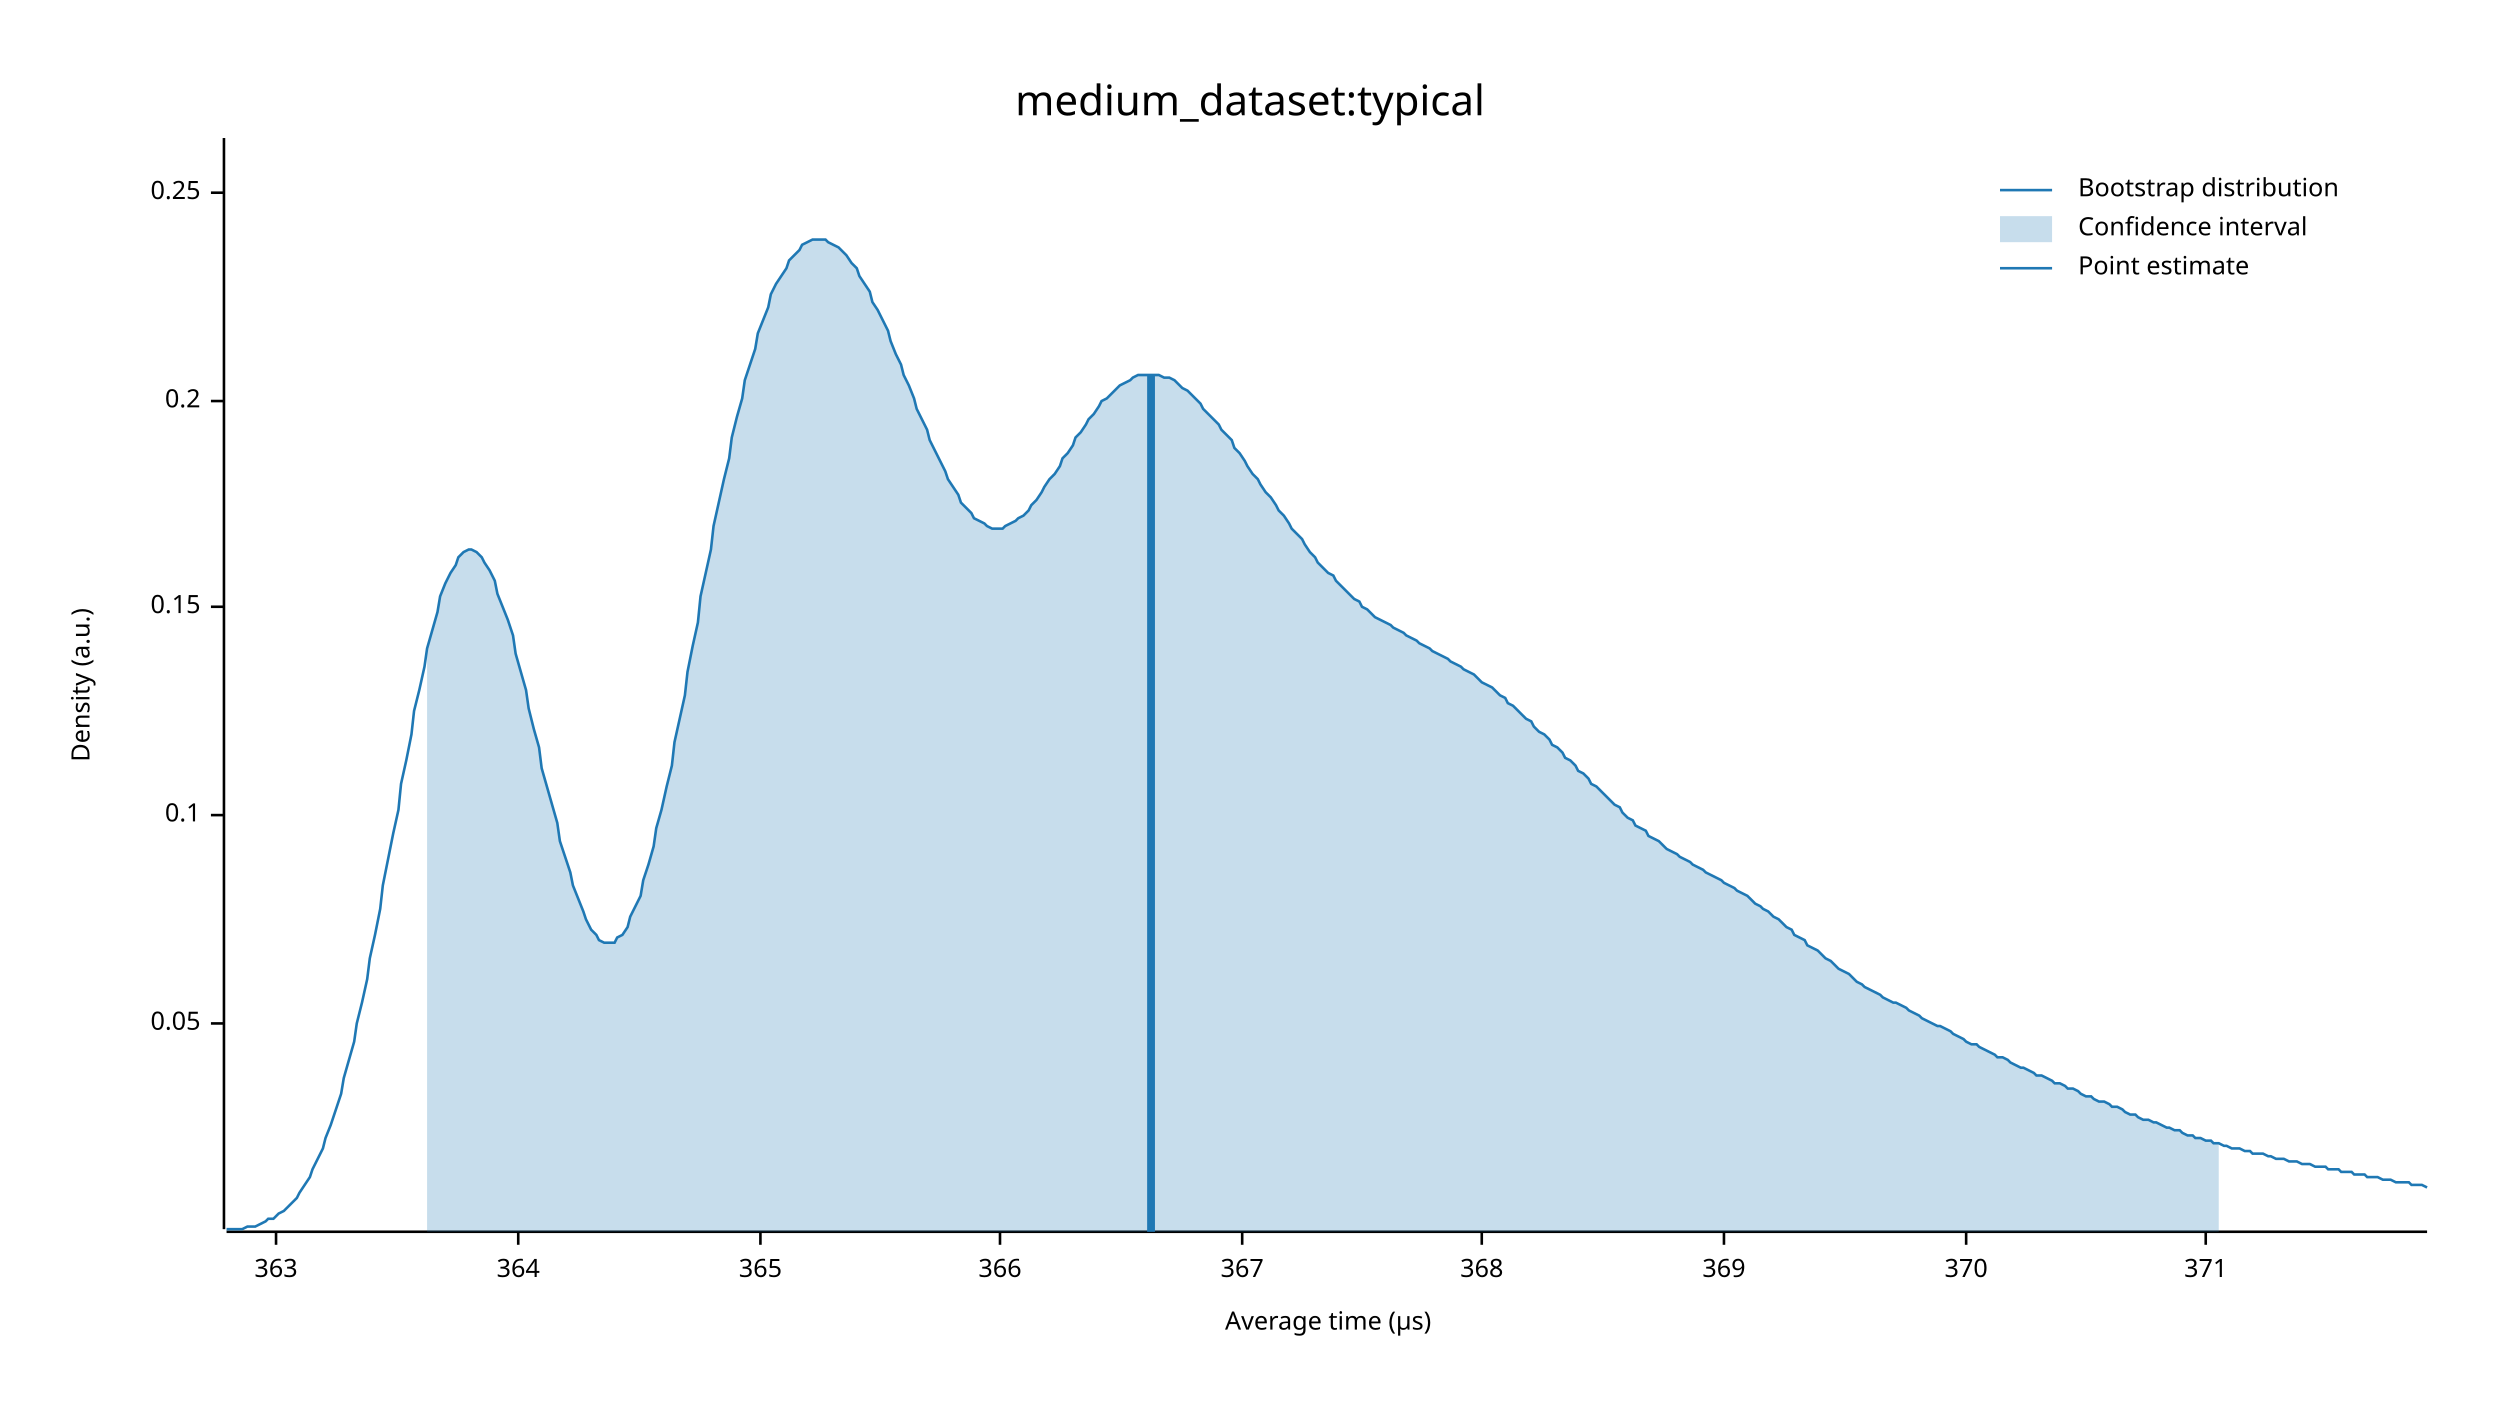
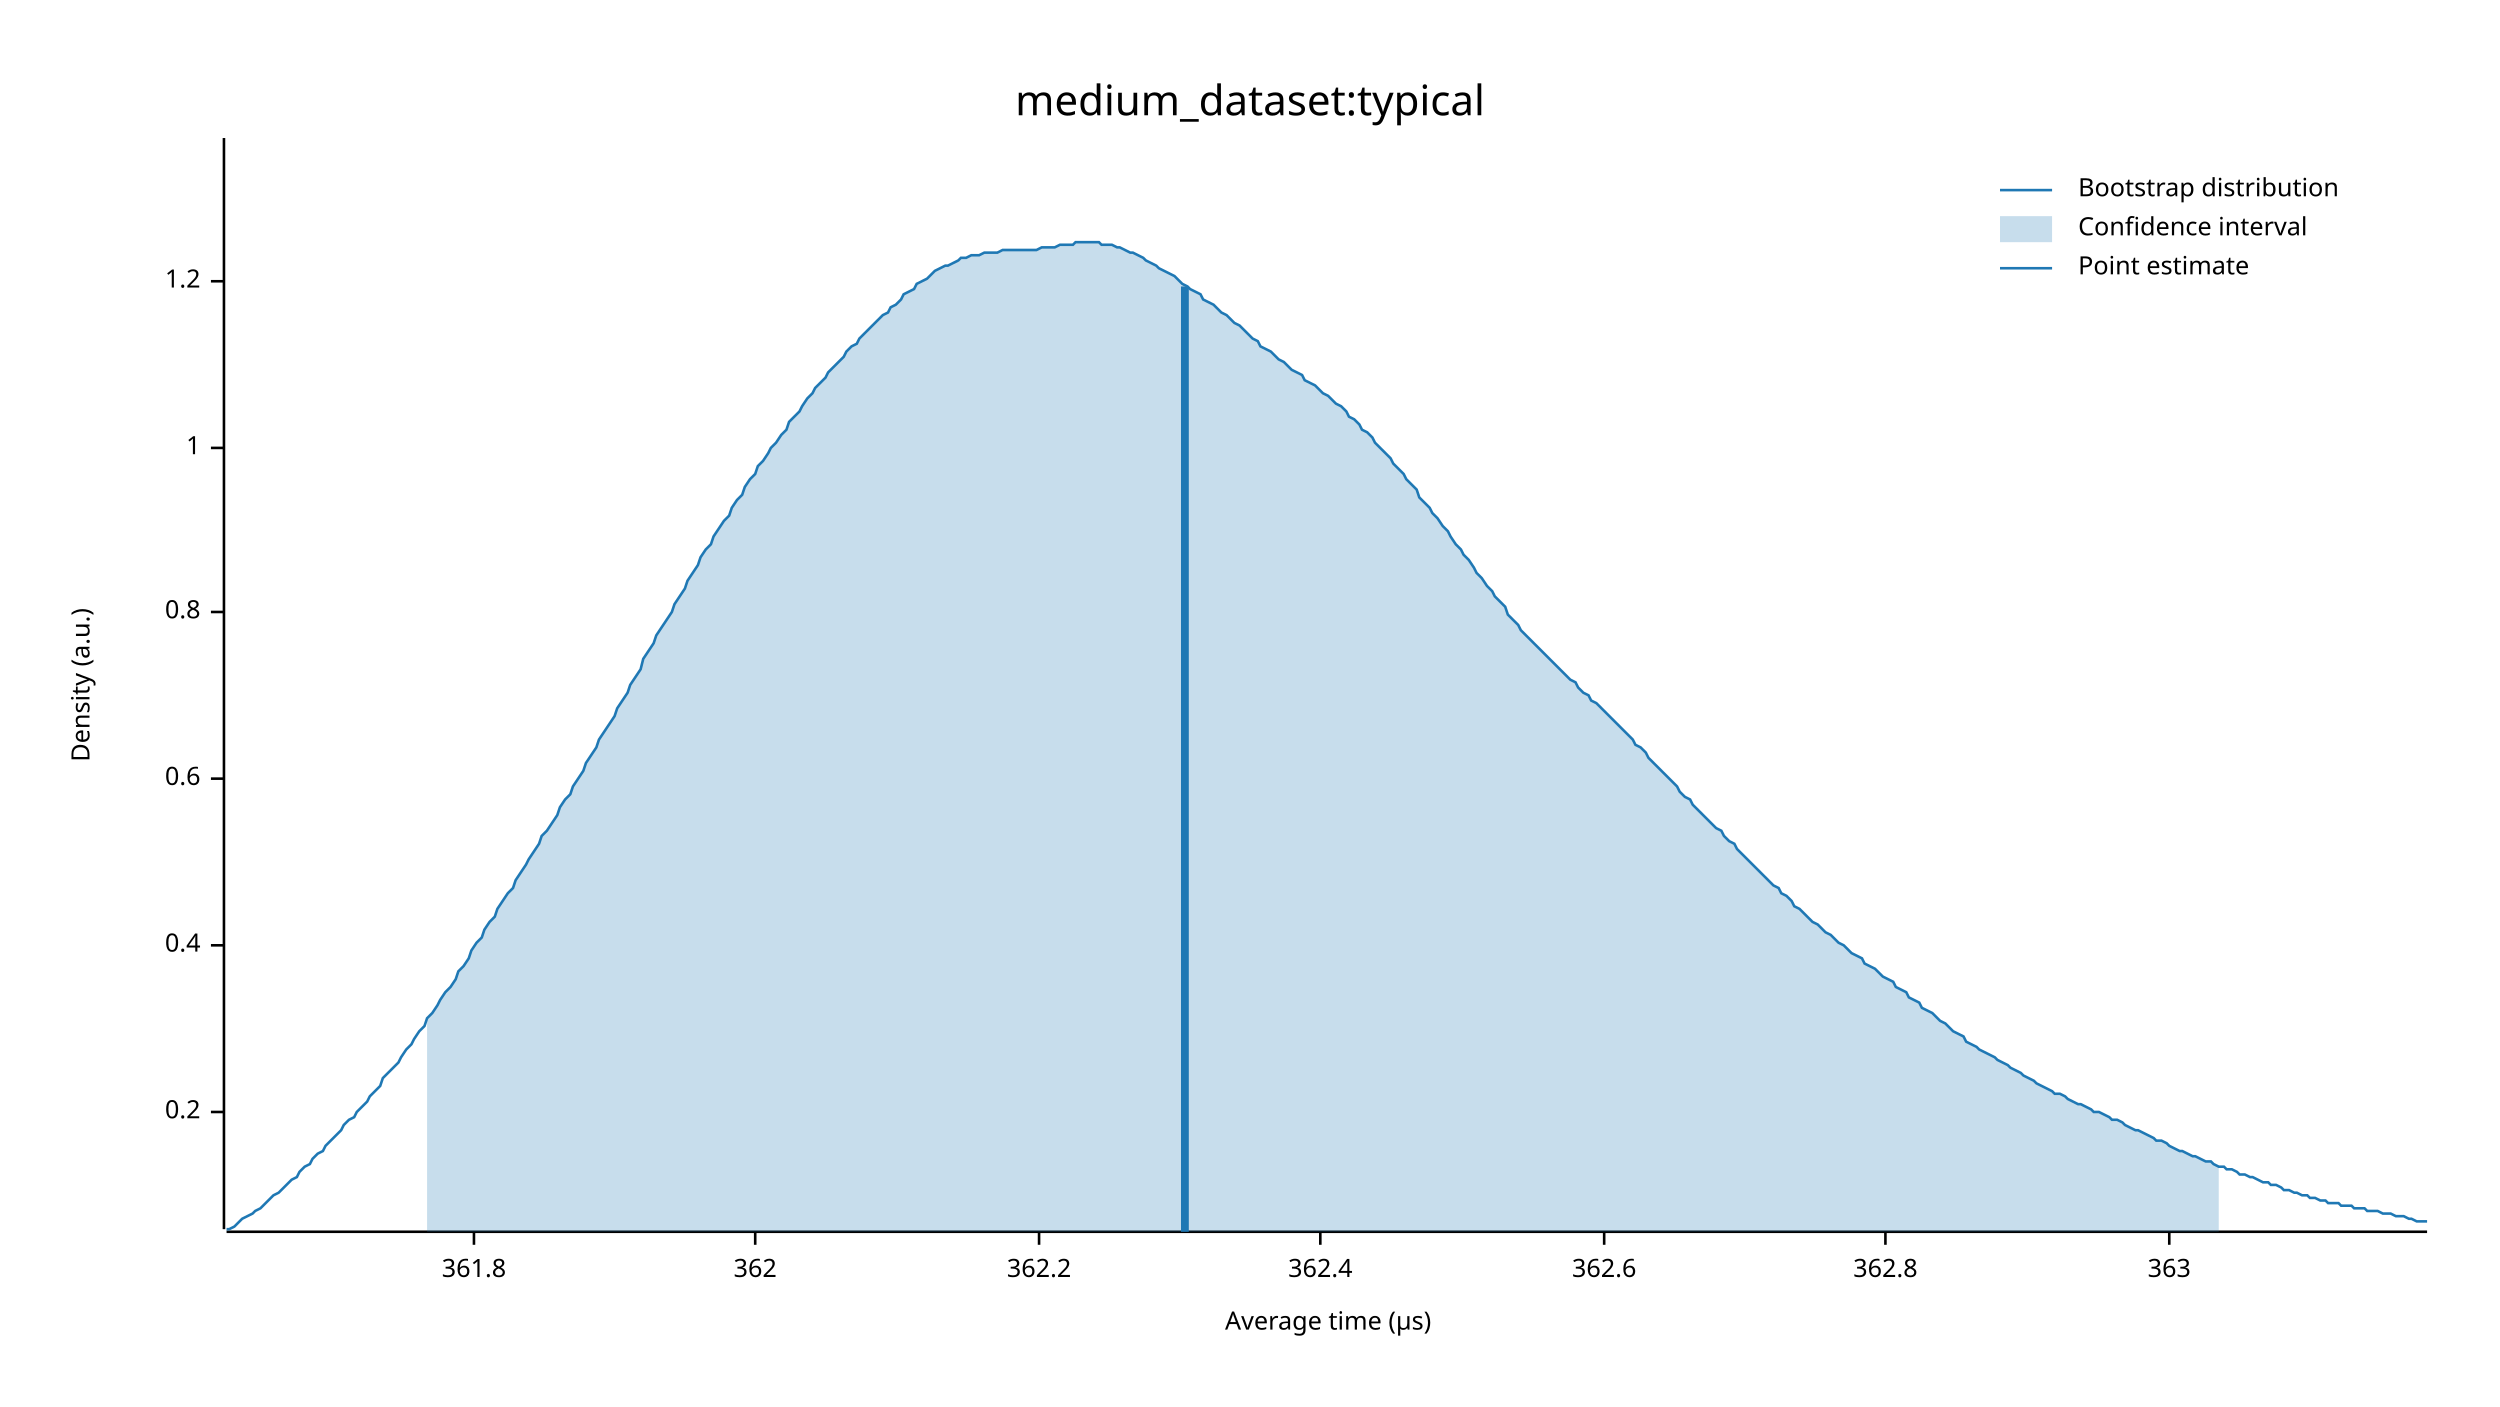
<svg xmlns="http://www.w3.org/2000/svg" width="960" height="540" viewBox="0 0 960 540">
  <text x="480" y="32" dy="0.76em" text-anchor="middle" font-family="sans-serif" font-size="16.129" opacity="1" fill="#000000">
medium_dataset:typical
</text>
  <text x="27" y="263" dy="0.76em" text-anchor="middle" font-family="sans-serif" font-size="9.677" opacity="1" fill="#000000" transform="rotate(270, 27, 263)">
Density (a.u.)
</text>
  <text x="510" y="513" dy="-0.5ex" text-anchor="middle" font-family="sans-serif" font-size="9.677" opacity="1" fill="#000000">
Average time (µs)
</text>
  <polyline fill="none" opacity="1" stroke="#000000" stroke-width="1" points="86,53 86,472 " />
-   <text x="77" y="393" dy="0.5ex" text-anchor="end" font-family="sans-serif" font-size="9.677" opacity="1" fill="#000000">
- 0.05
- </text>
-   <polyline fill="none" opacity="1" stroke="#000000" stroke-width="1" points="81,393 86,393 " />
-   <text x="77" y="313" dy="0.5ex" text-anchor="end" font-family="sans-serif" font-size="9.677" opacity="1" fill="#000000">
- 0.1
- </text>
-   <polyline fill="none" opacity="1" stroke="#000000" stroke-width="1" points="81,313 86,313 " />
-   <text x="77" y="233" dy="0.5ex" text-anchor="end" font-family="sans-serif" font-size="9.677" opacity="1" fill="#000000">
- 0.15
- </text>
-   <polyline fill="none" opacity="1" stroke="#000000" stroke-width="1" points="81,233 86,233 " />
-   <text x="77" y="154" dy="0.5ex" text-anchor="end" font-family="sans-serif" font-size="9.677" opacity="1" fill="#000000">
+   <text x="77" y="427" dy="0.5ex" text-anchor="end" font-family="sans-serif" font-size="9.677" opacity="1" fill="#000000">
0.2
</text>
-   <polyline fill="none" opacity="1" stroke="#000000" stroke-width="1" points="81,154 86,154 " />
-   <text x="77" y="74" dy="0.5ex" text-anchor="end" font-family="sans-serif" font-size="9.677" opacity="1" fill="#000000">
- 0.25
+   <polyline fill="none" opacity="1" stroke="#000000" stroke-width="1" points="81,427 86,427 " />
+   <text x="77" y="363" dy="0.5ex" text-anchor="end" font-family="sans-serif" font-size="9.677" opacity="1" fill="#000000">
+ 0.4
</text>
-   <polyline fill="none" opacity="1" stroke="#000000" stroke-width="1" points="81,74 86,74 " />
+   <polyline fill="none" opacity="1" stroke="#000000" stroke-width="1" points="81,363 86,363 " />
+   <text x="77" y="299" dy="0.5ex" text-anchor="end" font-family="sans-serif" font-size="9.677" opacity="1" fill="#000000">
+ 0.6
+ </text>
+   <polyline fill="none" opacity="1" stroke="#000000" stroke-width="1" points="81,299 86,299 " />
+   <text x="77" y="235" dy="0.5ex" text-anchor="end" font-family="sans-serif" font-size="9.677" opacity="1" fill="#000000">
+ 0.8
+ </text>
+   <polyline fill="none" opacity="1" stroke="#000000" stroke-width="1" points="81,235 86,235 " />
+   <text x="77" y="172" dy="0.5ex" text-anchor="end" font-family="sans-serif" font-size="9.677" opacity="1" fill="#000000">
+ 1
+ </text>
+   <polyline fill="none" opacity="1" stroke="#000000" stroke-width="1" points="81,172 86,172 " />
+   <text x="77" y="108" dy="0.5ex" text-anchor="end" font-family="sans-serif" font-size="9.677" opacity="1" fill="#000000">
+ 1.2
+ </text>
+   <polyline fill="none" opacity="1" stroke="#000000" stroke-width="1" points="81,108 86,108 " />
  <polyline fill="none" opacity="1" stroke="#000000" stroke-width="1" points="87,473 932,473 " />
-   <text x="106" y="483" dy="0.76em" text-anchor="middle" font-family="sans-serif" font-size="9.677" opacity="1" fill="#000000">
+   <text x="182" y="483" dy="0.76em" text-anchor="middle" font-family="sans-serif" font-size="9.677" opacity="1" fill="#000000">
+ 361.8
+ </text>
+   <polyline fill="none" opacity="1" stroke="#000000" stroke-width="1" points="182,473 182,478 " />
+   <text x="290" y="483" dy="0.76em" text-anchor="middle" font-family="sans-serif" font-size="9.677" opacity="1" fill="#000000">
+ 362
+ </text>
+   <polyline fill="none" opacity="1" stroke="#000000" stroke-width="1" points="290,473 290,478 " />
+   <text x="399" y="483" dy="0.76em" text-anchor="middle" font-family="sans-serif" font-size="9.677" opacity="1" fill="#000000">
+ 362.2
+ </text>
+   <polyline fill="none" opacity="1" stroke="#000000" stroke-width="1" points="399,473 399,478 " />
+   <text x="507" y="483" dy="0.76em" text-anchor="middle" font-family="sans-serif" font-size="9.677" opacity="1" fill="#000000">
+ 362.4
+ </text>
+   <polyline fill="none" opacity="1" stroke="#000000" stroke-width="1" points="507,473 507,478 " />
+   <text x="616" y="483" dy="0.76em" text-anchor="middle" font-family="sans-serif" font-size="9.677" opacity="1" fill="#000000">
+ 362.6
+ </text>
+   <polyline fill="none" opacity="1" stroke="#000000" stroke-width="1" points="616,473 616,478 " />
+   <text x="724" y="483" dy="0.76em" text-anchor="middle" font-family="sans-serif" font-size="9.677" opacity="1" fill="#000000">
+ 362.8
+ </text>
+   <polyline fill="none" opacity="1" stroke="#000000" stroke-width="1" points="724,473 724,478 " />
+   <text x="833" y="483" dy="0.76em" text-anchor="middle" font-family="sans-serif" font-size="9.677" opacity="1" fill="#000000">
363
</text>
-   <polyline fill="none" opacity="1" stroke="#000000" stroke-width="1" points="106,473 106,478 " />
-   <text x="199" y="483" dy="0.76em" text-anchor="middle" font-family="sans-serif" font-size="9.677" opacity="1" fill="#000000">
- 364
- </text>
-   <polyline fill="none" opacity="1" stroke="#000000" stroke-width="1" points="199,473 199,478 " />
-   <text x="292" y="483" dy="0.76em" text-anchor="middle" font-family="sans-serif" font-size="9.677" opacity="1" fill="#000000">
- 365
- </text>
-   <polyline fill="none" opacity="1" stroke="#000000" stroke-width="1" points="292,473 292,478 " />
-   <text x="384" y="483" dy="0.76em" text-anchor="middle" font-family="sans-serif" font-size="9.677" opacity="1" fill="#000000">
- 366
- </text>
-   <polyline fill="none" opacity="1" stroke="#000000" stroke-width="1" points="384,473 384,478 " />
-   <text x="477" y="483" dy="0.76em" text-anchor="middle" font-family="sans-serif" font-size="9.677" opacity="1" fill="#000000">
- 367
- </text>
-   <polyline fill="none" opacity="1" stroke="#000000" stroke-width="1" points="477,473 477,478 " />
-   <text x="569" y="483" dy="0.76em" text-anchor="middle" font-family="sans-serif" font-size="9.677" opacity="1" fill="#000000">
- 368
- </text>
-   <polyline fill="none" opacity="1" stroke="#000000" stroke-width="1" points="569,473 569,478 " />
-   <text x="662" y="483" dy="0.76em" text-anchor="middle" font-family="sans-serif" font-size="9.677" opacity="1" fill="#000000">
- 369
- </text>
-   <polyline fill="none" opacity="1" stroke="#000000" stroke-width="1" points="662,473 662,478 " />
-   <text x="755" y="483" dy="0.76em" text-anchor="middle" font-family="sans-serif" font-size="9.677" opacity="1" fill="#000000">
- 370
- </text>
-   <polyline fill="none" opacity="1" stroke="#000000" stroke-width="1" points="755,473 755,478 " />
-   <text x="847" y="483" dy="0.76em" text-anchor="middle" font-family="sans-serif" font-size="9.677" opacity="1" fill="#000000">
- 371
- </text>
-   <polyline fill="none" opacity="1" stroke="#000000" stroke-width="1" points="847,473 847,478 " />
-   <polyline fill="none" opacity="1" stroke="#1F78B4" stroke-width="1" points="87,472 88,472 90,472 92,472 93,472 95,471 97,471 98,471 100,470 102,469 103,468 105,468 107,466 109,465 110,464 112,462 114,460 115,458 117,455 119,452 120,449 122,445 124,441 125,437 127,432 129,426 131,420 132,414 134,407 136,400 137,393 139,385 141,376 142,368 144,359 146,349 147,340 149,330 151,320 153,311 154,301 156,292 158,282 159,273 161,265 163,256 164,249 166,242 168,235 169,229 171,224 173,220 175,217 176,214 178,212 180,211 181,211 183,212 185,214 186,216 188,219 190,223 191,228 193,233 195,238 197,244 198,251 200,258 202,265 203,272 205,280 207,287 208,295 210,302 212,309 214,316 215,323 217,329 219,335 220,340 222,345 224,350 225,353 227,357 229,359 230,361 232,362 234,362 236,362 237,360 239,359 241,356 242,352 244,348 246,344 247,338 249,332 251,325 252,318 254,311 256,302 258,294 259,285 261,276 263,267 264,258 266,248 268,239 269,229 271,220 273,211 274,202 276,193 278,184 280,176 281,168 283,160 285,153 286,146 288,140 290,134 291,128 293,123 295,118 296,113 298,109 300,106 302,103 303,100 305,98 307,96 308,94 310,93 312,92 313,92 315,92 317,92 318,93 320,94 322,95 324,97 325,98 327,101 329,103 330,106 332,109 334,112 335,116 337,119 339,123 341,127 342,131 344,136 346,140 347,144 349,148 351,153 352,157 354,161 356,165 357,169 359,173 361,177 363,181 364,184 366,187 368,190 369,193 371,195 373,197 374,199 376,200 378,201 379,202 381,203 383,203 385,203 386,202 388,201 390,200 391,199 393,198 395,196 396,194 398,192 400,189 401,187 403,184 405,182 407,179 408,176 410,174 412,171 413,168 415,166 417,163 418,161 420,159 422,156 423,154 425,153 427,151 429,149 430,148 432,147 434,146 435,145 437,144 439,144 440,144 442,144 444,144 445,144 447,145 449,145 451,146 452,147 454,149 456,150 457,151 459,153 461,155 462,157 464,159 466,161 468,163 469,165 471,167 473,169 474,172 476,174 478,177 479,179 481,182 483,184 484,186 486,189 488,191 490,194 491,196 493,198 495,201 496,203 498,205 500,207 501,209 503,212 505,214 506,216 508,218 510,220 512,221 513,223 515,225 517,227 518,228 520,230 522,231 523,233 525,234 527,236 528,237 530,238 532,239 534,240 535,241 537,242 539,243 540,244 542,245 544,246 545,247 547,248 549,249 550,250 552,251 554,252 556,253 557,254 559,255 561,256 562,257 564,258 566,259 567,260 569,262 571,263 573,264 574,265 576,267 578,268 579,270 581,271 583,273 584,274 586,276 588,277 589,279 591,281 593,282 595,284 596,286 598,287 600,289 601,291 603,292 605,294 606,296 608,297 610,299 611,301 613,302 615,304 617,306 618,307 620,309 622,310 623,312 625,314 627,315 628,317 630,318 632,319 633,321 635,322 637,323 639,325 640,326 642,327 644,328 645,329 647,330 649,331 650,332 652,333 654,334 655,335 657,336 659,337 661,338 662,339 664,340 666,341 667,342 669,343 671,344 672,345 674,347 676,348 677,349 679,350 681,352 683,353 684,354 686,356 688,357 689,359 691,360 693,361 694,363 696,364 698,365 700,367 701,368 703,369 705,371 706,372 708,373 710,374 711,375 713,377 715,378 716,379 718,380 720,381 722,382 723,383 725,384 727,385 728,385 730,386 732,387 733,388 735,389 737,390 738,391 740,392 742,393 744,394 745,394 747,395 749,396 750,397 752,398 754,399 755,400 757,401 759,401 760,402 762,403 764,404 766,405 767,406 769,406 771,407 772,408 774,409 776,410 777,410 779,411 781,412 782,413 784,413 786,414 788,415 789,416 791,416 793,417 794,418 796,418 798,419 799,420 801,421 803,421 804,422 806,423 808,423 810,424 811,425 813,425 815,426 816,427 818,428 820,428 821,429 823,430 825,430 827,431 828,431 830,432 832,433 833,433 835,434 837,434 838,435 840,436 842,436 843,437 845,437 847,438 849,438 850,439 852,439 854,440 855,440 857,441 859,441 860,441 862,442 864,442 865,443 867,443 869,443 871,444 872,444 874,445 876,445 877,445 879,446 881,446 882,446 884,447 886,447 887,447 889,448 891,448 893,448 894,449 896,449 898,449 899,450 901,450 903,450 904,451 906,451 908,451 909,452 911,452 913,452 915,453 916,453 918,453 920,454 921,454 923,454 925,454 926,455 928,455 930,455 932,456 " />
-   <polygon opacity="0.25" fill="#1F78B4" points="164,249 166,242 168,235 169,229 171,224 173,220 175,217 176,214 178,212 180,211 181,211 183,212 185,214 186,216 188,219 190,223 191,228 193,233 195,238 197,244 198,251 200,258 202,265 203,272 205,280 207,287 208,295 210,302 212,309 214,316 215,323 217,329 219,335 220,340 222,345 224,350 225,353 227,357 229,359 230,361 232,362 234,362 236,362 237,360 239,359 241,356 242,352 244,348 246,344 247,338 249,332 251,325 252,318 254,311 256,302 258,294 259,285 261,276 263,267 264,258 266,248 268,239 269,229 271,220 273,211 274,202 276,193 278,184 280,176 281,168 283,160 285,153 286,146 288,140 290,134 291,128 293,123 295,118 296,113 298,109 300,106 302,103 303,100 305,98 307,96 308,94 310,93 312,92 313,92 315,92 317,92 318,93 320,94 322,95 324,97 325,98 327,101 329,103 330,106 332,109 334,112 335,116 337,119 339,123 341,127 342,131 344,136 346,140 347,144 349,148 351,153 352,157 354,161 356,165 357,169 359,173 361,177 363,181 364,184 366,187 368,190 369,193 371,195 373,197 374,199 376,200 378,201 379,202 381,203 383,203 385,203 386,202 388,201 390,200 391,199 393,198 395,196 396,194 398,192 400,189 401,187 403,184 405,182 407,179 408,176 410,174 412,171 413,168 415,166 417,163 418,161 420,159 422,156 423,154 425,153 427,151 429,149 430,148 432,147 434,146 435,145 437,144 439,144 440,144 442,144 444,144 445,144 447,145 449,145 451,146 452,147 454,149 456,150 457,151 459,153 461,155 462,157 464,159 466,161 468,163 469,165 471,167 473,169 474,172 476,174 478,177 479,179 481,182 483,184 484,186 486,189 488,191 490,194 491,196 493,198 495,201 496,203 498,205 500,207 501,209 503,212 505,214 506,216 508,218 510,220 512,221 513,223 515,225 517,227 518,228 520,230 522,231 523,233 525,234 527,236 528,237 530,238 532,239 534,240 535,241 537,242 539,243 540,244 542,245 544,246 545,247 547,248 549,249 550,250 552,251 554,252 556,253 557,254 559,255 561,256 562,257 564,258 566,259 567,260 569,262 571,263 573,264 574,265 576,267 578,268 579,270 581,271 583,273 584,274 586,276 588,277 589,279 591,281 593,282 595,284 596,286 598,287 600,289 601,291 603,292 605,294 606,296 608,297 610,299 611,301 613,302 615,304 617,306 618,307 620,309 622,310 623,312 625,314 627,315 628,317 630,318 632,319 633,321 635,322 637,323 639,325 640,326 642,327 644,328 645,329 647,330 649,331 650,332 652,333 654,334 655,335 657,336 659,337 661,338 662,339 664,340 666,341 667,342 669,343 671,344 672,345 674,347 676,348 677,349 679,350 681,352 683,353 684,354 686,356 688,357 689,359 691,360 693,361 694,363 696,364 698,365 700,367 701,368 703,369 705,371 706,372 708,373 710,374 711,375 713,377 715,378 716,379 718,380 720,381 722,382 723,383 725,384 727,385 728,385 730,386 732,387 733,388 735,389 737,390 738,391 740,392 742,393 744,394 745,394 747,395 749,396 750,397 752,398 754,399 755,400 757,401 759,401 760,402 762,403 764,404 766,405 767,406 769,406 771,407 772,408 774,409 776,410 777,410 779,411 781,412 782,413 784,413 786,414 788,415 789,416 791,416 793,417 794,418 796,418 798,419 799,420 801,421 803,421 804,422 806,423 808,423 810,424 811,425 813,425 815,426 816,427 818,428 820,428 821,429 823,430 825,430 827,431 828,431 830,432 832,433 833,433 835,434 837,434 838,435 840,436 842,436 843,437 845,437 847,438 849,438 850,439 852,439 852,473 164,473 " />
-   <polyline fill="none" opacity="1" stroke="#1F78B4" stroke-width="3" points="442,473 442,144 " />
+   <polyline fill="none" opacity="1" stroke="#000000" stroke-width="1" points="833,473 833,478 " />
+   <polyline fill="none" opacity="1" stroke="#1F78B4" stroke-width="1" points="87,472 88,472 90,471 92,469 93,468 95,467 97,466 98,465 100,464 102,462 103,461 105,459 107,458 109,456 110,455 112,453 114,452 115,450 117,448 119,447 120,445 122,443 124,442 125,440 127,438 129,436 131,434 132,432 134,430 136,429 137,427 139,425 141,423 142,421 144,419 146,417 147,414 149,412 151,410 153,408 154,406 156,403 158,401 159,399 161,396 163,394 164,391 166,389 168,386 169,384 171,381 173,379 175,376 176,373 178,371 180,368 181,365 183,362 185,360 186,357 188,354 190,352 191,349 193,346 195,343 197,341 198,338 200,335 202,332 203,330 205,327 207,324 208,321 210,319 212,316 214,313 215,310 217,307 219,305 220,302 222,299 224,296 225,293 227,290 229,287 230,284 232,281 234,278 236,275 237,272 239,269 241,266 242,263 244,260 246,257 247,253 249,250 251,247 252,244 254,241 256,238 258,235 259,232 261,229 263,226 264,223 266,220 268,217 269,214 271,211 273,209 274,206 276,203 278,200 280,198 281,195 283,192 285,190 286,187 288,184 290,182 291,179 293,177 295,174 296,172 298,170 300,167 302,165 303,162 305,160 307,158 308,156 310,153 312,151 313,149 315,147 317,145 318,143 320,141 322,139 324,137 325,135 327,133 329,132 330,130 332,128 334,126 335,125 337,123 339,121 341,120 342,118 344,117 346,115 347,113 349,112 351,111 352,109 354,108 356,107 357,106 359,104 361,103 363,102 364,102 366,101 368,100 369,99 371,99 373,98 374,98 376,98 378,97 379,97 381,97 383,97 385,96 386,96 388,96 390,96 391,96 393,96 395,96 396,96 398,96 400,95 401,95 403,95 405,95 407,94 408,94 410,94 412,94 413,93 415,93 417,93 418,93 420,93 422,93 423,94 425,94 427,94 429,95 430,95 432,96 434,97 435,97 437,98 439,99 440,100 442,101 444,102 445,103 447,104 449,105 451,106 452,107 454,109 456,110 457,111 459,112 461,113 462,115 464,116 466,117 468,119 469,120 471,121 473,123 474,124 476,125 478,127 479,128 481,130 483,131 484,133 486,134 488,135 490,137 491,138 493,139 495,141 496,142 498,143 500,144 501,146 503,147 505,148 506,149 508,151 510,152 512,154 513,155 515,156 517,158 518,160 520,161 522,163 523,165 525,166 527,168 528,170 530,172 532,174 534,176 535,178 537,180 539,182 540,184 542,186 544,188 545,191 547,193 549,195 550,197 552,199 554,202 556,204 557,206 559,209 561,211 562,213 564,215 566,218 567,220 569,222 571,225 573,227 574,229 576,231 578,233 579,236 581,238 583,240 584,242 586,244 588,246 589,247 591,249 593,251 595,253 596,254 598,256 600,258 601,259 603,261 605,262 606,264 608,266 610,267 611,269 613,270 615,272 617,274 618,275 620,277 622,279 623,280 625,282 627,284 628,286 630,287 632,289 633,291 635,293 637,295 639,297 640,298 642,300 644,302 645,304 647,306 649,307 650,309 652,311 654,313 655,314 657,316 659,318 661,319 662,321 664,323 666,324 667,326 669,328 671,330 672,331 674,333 676,335 677,336 679,338 681,340 683,341 684,343 686,344 688,346 689,348 691,349 693,351 694,352 696,354 698,355 700,357 701,358 703,359 705,361 706,362 708,363 710,365 711,366 713,367 715,368 716,370 718,371 720,372 722,374 723,375 725,376 727,377 728,379 730,380 732,381 733,383 735,384 737,385 738,387 740,388 742,389 744,391 745,392 747,393 749,395 750,396 752,397 754,398 755,400 757,401 759,402 760,403 762,404 764,405 766,406 767,407 769,408 771,409 772,410 774,411 776,412 777,413 779,414 781,415 782,416 784,417 786,418 788,419 789,420 791,420 793,421 794,422 796,423 798,424 799,424 801,425 803,426 804,427 806,427 808,428 810,429 811,430 813,430 815,431 816,432 818,433 820,434 821,434 823,435 825,436 827,437 828,438 830,438 832,439 833,440 835,441 837,442 838,442 840,443 842,444 843,444 845,445 847,446 849,446 850,447 852,448 854,448 855,449 857,449 859,450 860,451 862,451 864,452 865,452 867,453 869,454 871,454 872,455 874,455 876,456 877,457 879,457 881,458 882,458 884,459 886,459 887,460 889,460 891,461 893,461 894,462 896,462 898,462 899,463 901,463 903,463 904,464 906,464 908,464 909,465 911,465 913,465 915,466 916,466 918,466 920,467 921,467 923,467 925,468 926,468 928,469 930,469 932,469 " />
+   <polygon opacity="0.25" fill="#1F78B4" points="164,391 166,389 168,386 169,384 171,381 173,379 175,376 176,373 178,371 180,368 181,365 183,362 185,360 186,357 188,354 190,352 191,349 193,346 195,343 197,341 198,338 200,335 202,332 203,330 205,327 207,324 208,321 210,319 212,316 214,313 215,310 217,307 219,305 220,302 222,299 224,296 225,293 227,290 229,287 230,284 232,281 234,278 236,275 237,272 239,269 241,266 242,263 244,260 246,257 247,253 249,250 251,247 252,244 254,241 256,238 258,235 259,232 261,229 263,226 264,223 266,220 268,217 269,214 271,211 273,209 274,206 276,203 278,200 280,198 281,195 283,192 285,190 286,187 288,184 290,182 291,179 293,177 295,174 296,172 298,170 300,167 302,165 303,162 305,160 307,158 308,156 310,153 312,151 313,149 315,147 317,145 318,143 320,141 322,139 324,137 325,135 327,133 329,132 330,130 332,128 334,126 335,125 337,123 339,121 341,120 342,118 344,117 346,115 347,113 349,112 351,111 352,109 354,108 356,107 357,106 359,104 361,103 363,102 364,102 366,101 368,100 369,99 371,99 373,98 374,98 376,98 378,97 379,97 381,97 383,97 385,96 386,96 388,96 390,96 391,96 393,96 395,96 396,96 398,96 400,95 401,95 403,95 405,95 407,94 408,94 410,94 412,94 413,93 415,93 417,93 418,93 420,93 422,93 423,94 425,94 427,94 429,95 430,95 432,96 434,97 435,97 437,98 439,99 440,100 442,101 444,102 445,103 447,104 449,105 451,106 452,107 454,109 456,110 457,111 459,112 461,113 462,115 464,116 466,117 468,119 469,120 471,121 473,123 474,124 476,125 478,127 479,128 481,130 483,131 484,133 486,134 488,135 490,137 491,138 493,139 495,141 496,142 498,143 500,144 501,146 503,147 505,148 506,149 508,151 510,152 512,154 513,155 515,156 517,158 518,160 520,161 522,163 523,165 525,166 527,168 528,170 530,172 532,174 534,176 535,178 537,180 539,182 540,184 542,186 544,188 545,191 547,193 549,195 550,197 552,199 554,202 556,204 557,206 559,209 561,211 562,213 564,215 566,218 567,220 569,222 571,225 573,227 574,229 576,231 578,233 579,236 581,238 583,240 584,242 586,244 588,246 589,247 591,249 593,251 595,253 596,254 598,256 600,258 601,259 603,261 605,262 606,264 608,266 610,267 611,269 613,270 615,272 617,274 618,275 620,277 622,279 623,280 625,282 627,284 628,286 630,287 632,289 633,291 635,293 637,295 639,297 640,298 642,300 644,302 645,304 647,306 649,307 650,309 652,311 654,313 655,314 657,316 659,318 661,319 662,321 664,323 666,324 667,326 669,328 671,330 672,331 674,333 676,335 677,336 679,338 681,340 683,341 684,343 686,344 688,346 689,348 691,349 693,351 694,352 696,354 698,355 700,357 701,358 703,359 705,361 706,362 708,363 710,365 711,366 713,367 715,368 716,370 718,371 720,372 722,374 723,375 725,376 727,377 728,379 730,380 732,381 733,383 735,384 737,385 738,387 740,388 742,389 744,391 745,392 747,393 749,395 750,396 752,397 754,398 755,400 757,401 759,402 760,403 762,404 764,405 766,406 767,407 769,408 771,409 772,410 774,411 776,412 777,413 779,414 781,415 782,416 784,417 786,418 788,419 789,420 791,420 793,421 794,422 796,423 798,424 799,424 801,425 803,426 804,427 806,427 808,428 810,429 811,430 813,430 815,431 816,432 818,433 820,434 821,434 823,435 825,436 827,437 828,438 830,438 832,439 833,440 835,441 837,442 838,442 840,443 842,444 843,444 845,445 847,446 849,446 850,447 852,448 852,473 164,473 " />
+   <polyline fill="none" opacity="1" stroke="#1F78B4" stroke-width="3" points="455,473 455,110 " />
  <text x="798" y="68" dy="0.76em" text-anchor="start" font-family="sans-serif" font-size="9.677" opacity="1" fill="#000000">
Bootstrap distribution
</text>
  <text x="798" y="83" dy="0.76em" text-anchor="start" font-family="sans-serif" font-size="9.677" opacity="1" fill="#000000">
Confidence interval
</text>
  <text x="798" y="98" dy="0.76em" text-anchor="start" font-family="sans-serif" font-size="9.677" opacity="1" fill="#000000">
Point estimate
</text>
  <polyline fill="none" opacity="1" stroke="#1F78B4" stroke-width="1" points="768,73 788,73 " />
  <rect x="768" y="83" width="20" height="10" opacity="0.25" fill="#1F78B4" stroke="none" />
  <polyline fill="none" opacity="1" stroke="#1F78B4" stroke-width="1" points="768,103 788,103 " />
</svg>
